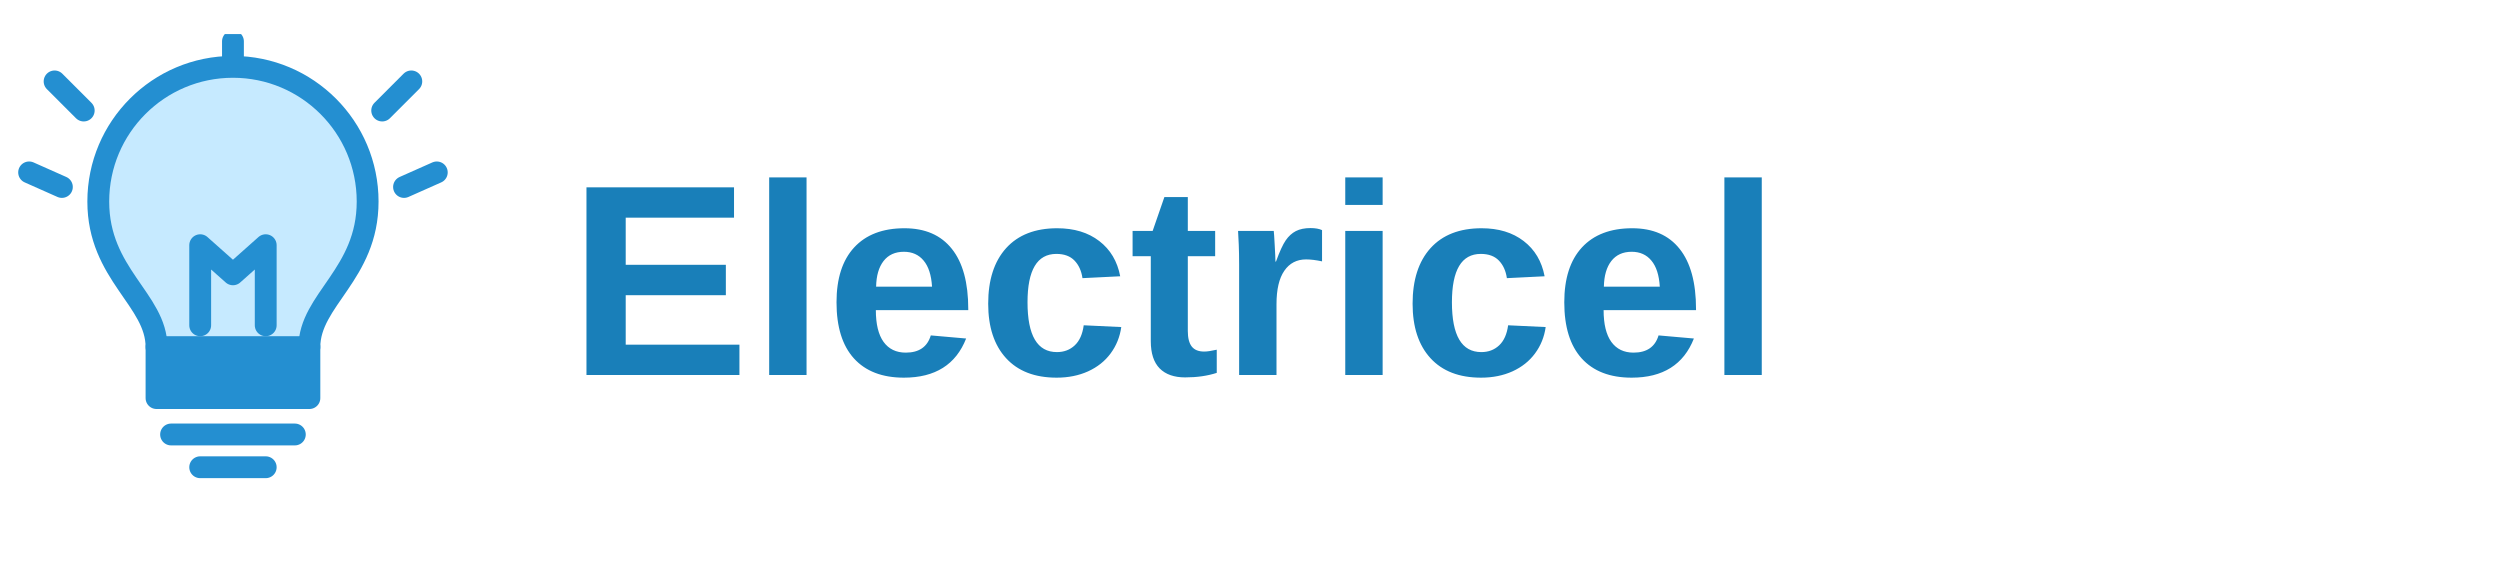
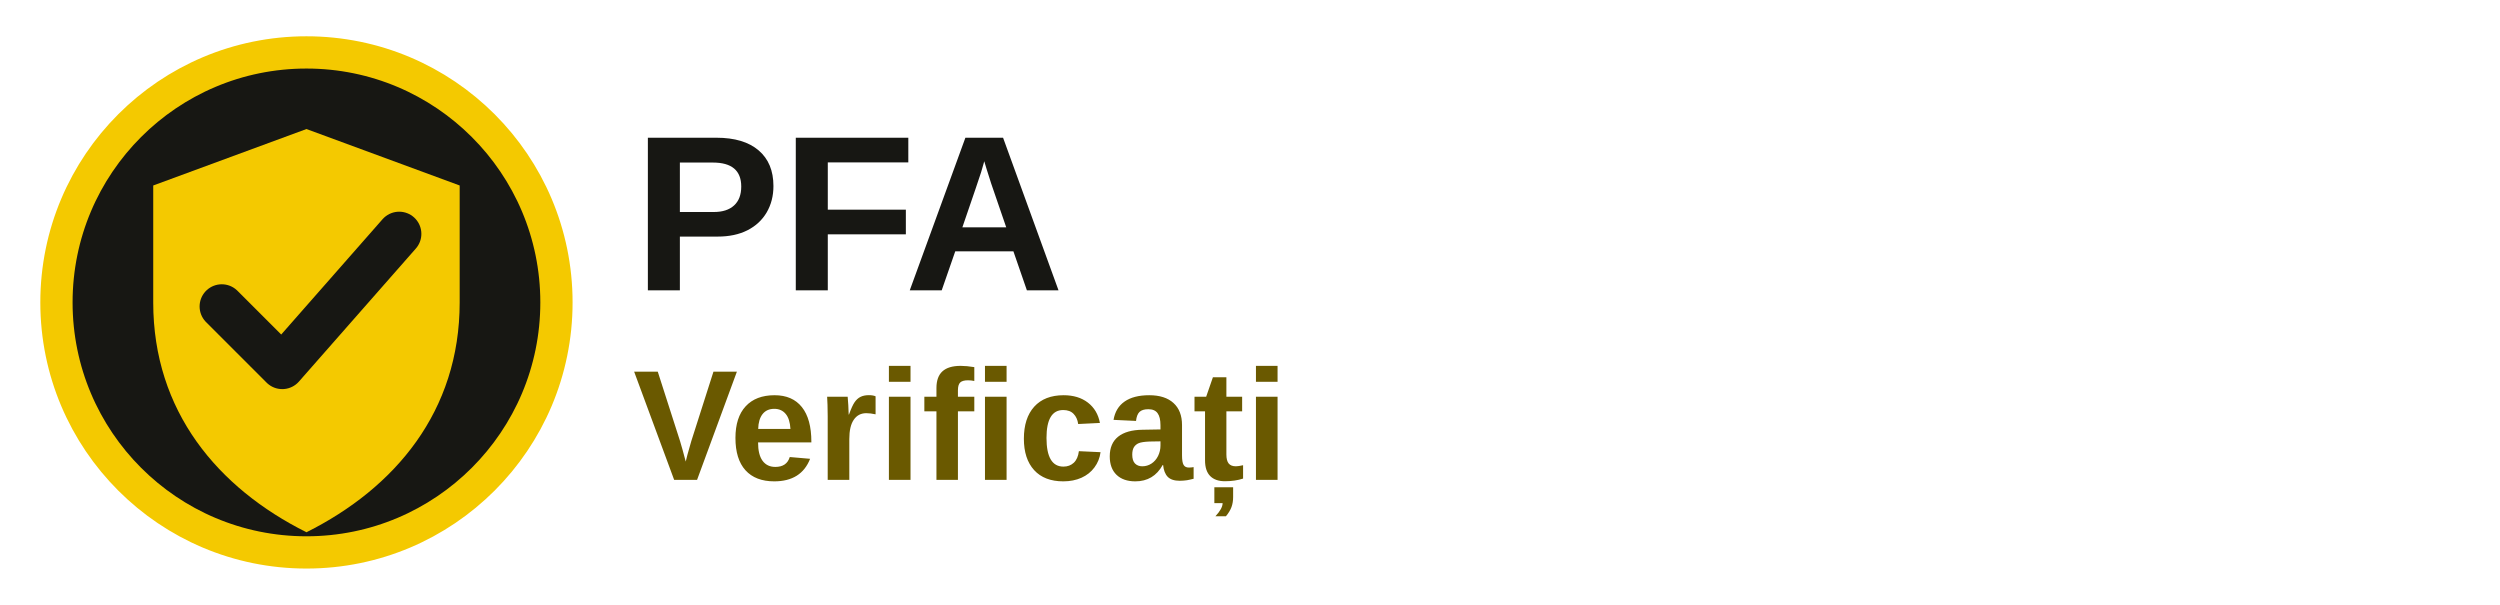
- <svg xmlns="http://www.w3.org/2000/svg" viewBox="0 0 440 100">
-   <svg x="0" y="6" width="82" height="82" viewBox="0 0 128 128">
-     <g fill="none" stroke="#248fd1" stroke-width="6" stroke-linecap="round" stroke-linejoin="round">
-       <path d="M43 86c0-13-16-20-16-40a37 37 0 0 1 74 0c0 20-16 27-16 40" fill="#c6eaff" />
-       <path d="M43 86h42v14H43z" fill="#248fd1" />
-       <path d="M47 110h34M55 119h18M55 80V58l9 8 9-8v22M64 2v5M8 38l9 4M111 42l9-4M15 13l8 8M105 21l8-8" />
-     </g>
-   </svg>
-   <text x="100" y="66" font-family="Arial, sans-serif" font-size="48" font-weight="700" fill="#197fb9">Electricel</text>
+ <svg xmlns="http://www.w3.org/2000/svg" viewBox="0 0 620 150" role="img" aria-labelledby="title desc">
+   <g transform="translate(8 7)">
+     <circle cx="68" cy="68" r="62" fill="#171713" stroke="#f4c900" stroke-width="8" />
+     <path d="M68 25 106 39v29c0 27-16 46-38 57-22-11-38-30-38-57V39z" fill="#f4c900" />
+     <path d="m47 69 15 15 29-33" fill="none" stroke="#171713" stroke-width="11" stroke-linecap="round" stroke-linejoin="round" />
+   </g>
+   <text x="157" y="72" font-family="Arial, sans-serif" font-size="55" font-weight="800" fill="#171713">PFA</text>
+   <text x="157" y="119" font-family="Arial, sans-serif" font-size="39" font-weight="700" fill="#6a5900">Verificați</text>
</svg>
